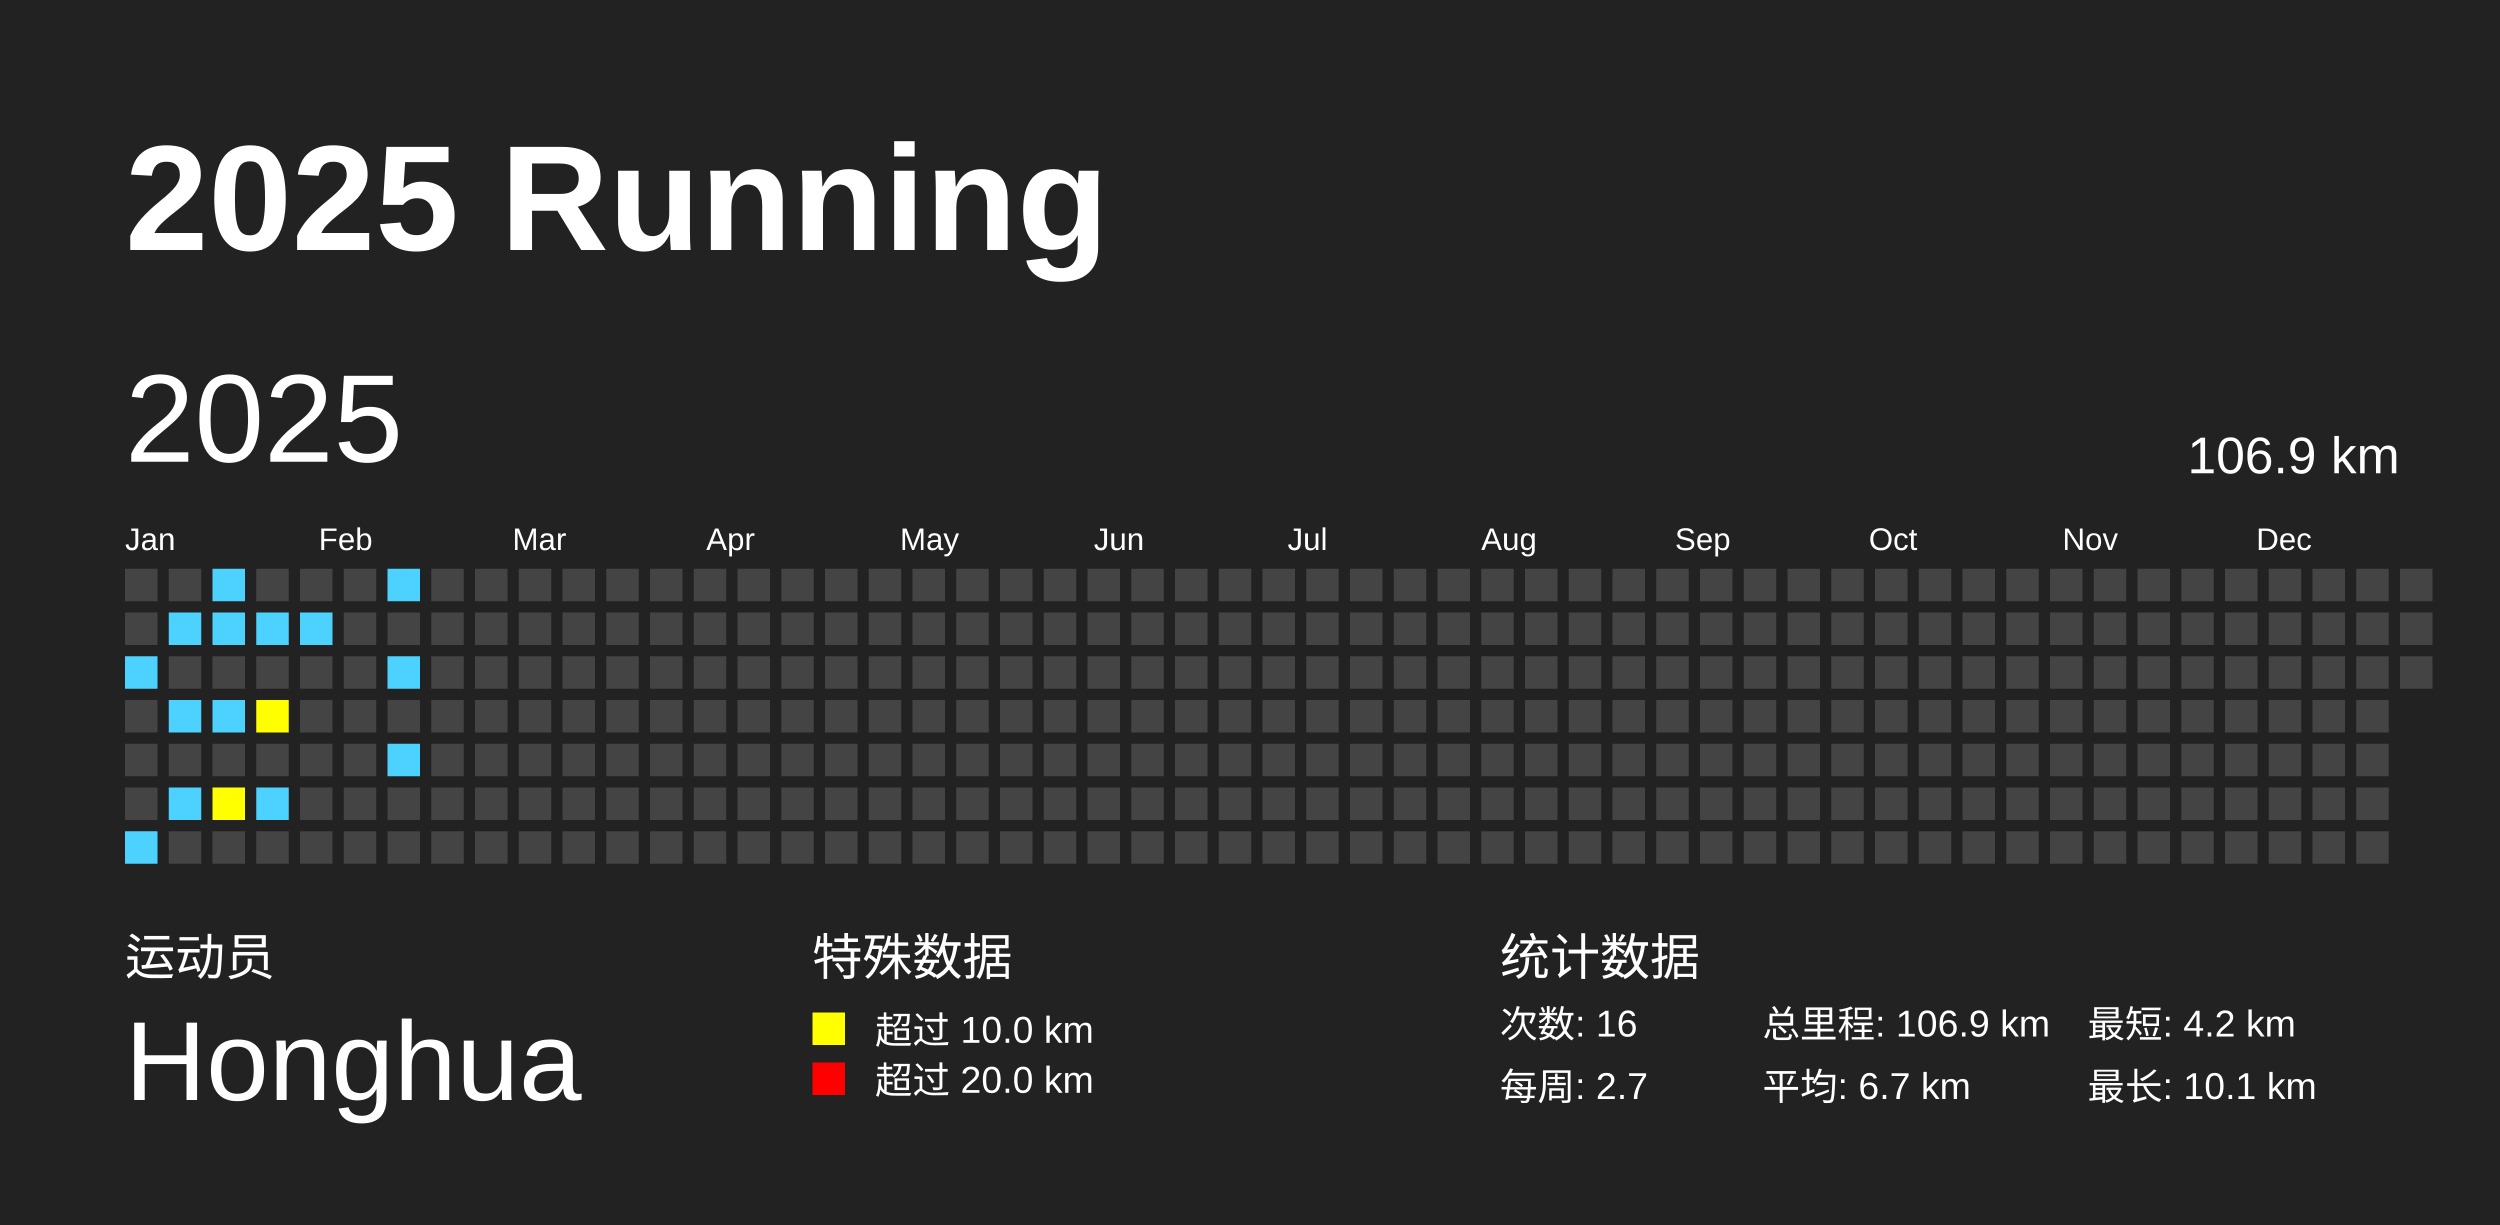
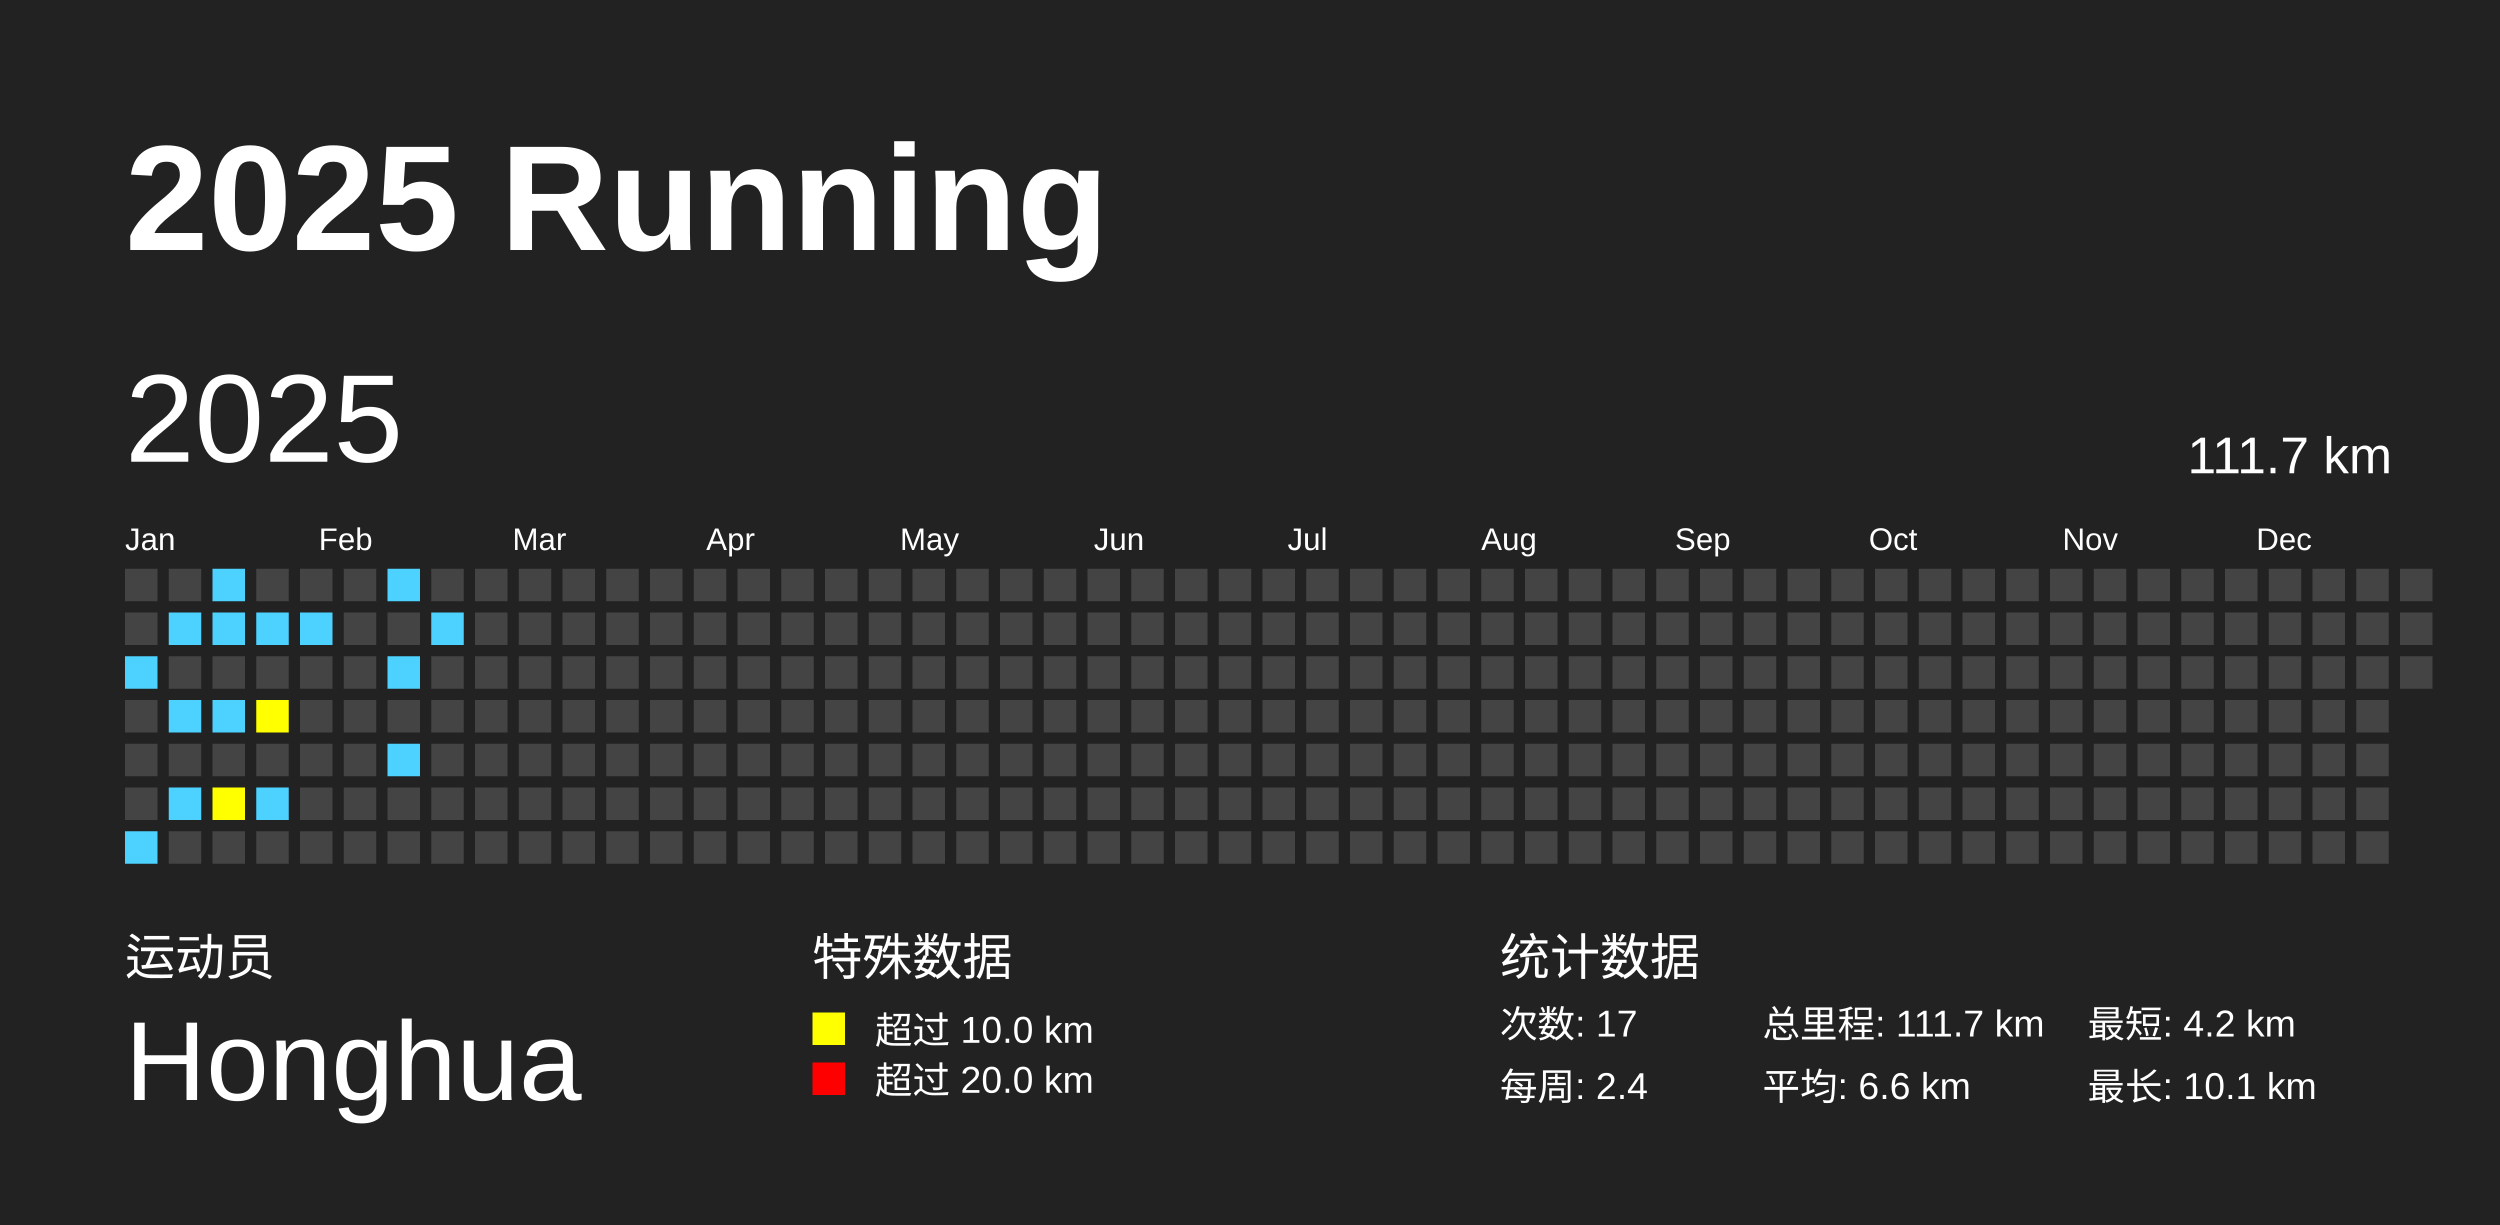
<svg xmlns="http://www.w3.org/2000/svg" baseProfile="full" height="98mm" version="1.1" viewBox="0,0,200,98" width="200mm">
  <defs />
  <rect fill="#222222" height="98" width="200" x="0" y="0" />
  <text fill="#FFFFFF" style="font-size:12px; font-family:Arial; font-weight:bold;" x="10" y="20">2025 Running</text>
  <text fill="#FFFFFF" style="font-size:4px; font-family:Arial" x="10" y="78">运动员</text>
  <text fill="#FFFFFF" style="font-size:9px; font-family:Arial" x="10" y="88">Honghua</text>
  <text fill="#FFFFFF" style="font-size:4px; font-family:Arial" x="65" y="78">特殊数据</text>
  <rect fill="yellow" height="2.6" width="2.6" x="65" y="81" />
  <text fill="#FFFFFF" style="font-size:3px; font-family:Arial" x="70" y="83.5">超过 10.0 km</text>
  <rect fill="red" height="2.6" width="2.6" x="65" y="85" />
  <text fill="#FFFFFF" style="font-size:3px; font-family:Arial" x="70" y="87.5">超过 20.0 km</text>
  <text fill="#FFFFFF" style="font-size:4px; font-family:Arial" x="120" y="78">统计数据</text>
-   <text fill="#FFFFFF" style="font-size:3px; font-family:Arial" x="120" y="83">次数: 16</text>
-   <text fill="#FFFFFF" style="font-size:3px; font-family:Arial" x="120" y="88">每周: 2.7</text>
-   <text fill="#FFFFFF" style="font-size:3px; font-family:Arial" x="141" y="83">总里程: 106.9 km</text>
-   <text fill="#FFFFFF" style="font-size:3px; font-family:Arial" x="141" y="88">平均: 6.7 km</text>
+   <text fill="#FFFFFF" style="font-size:3px; font-family:Arial" x="120" y="83">次数: 17</text>
+   <text fill="#FFFFFF" style="font-size:3px; font-family:Arial" x="120" y="88">每周: 2.4</text>
+   <text fill="#FFFFFF" style="font-size:3px; font-family:Arial" x="141" y="83">总里程: 111.7 km</text>
+   <text fill="#FFFFFF" style="font-size:3px; font-family:Arial" x="141" y="88">平均: 6.6 km</text>
  <text fill="#FFFFFF" style="font-size:3px; font-family:Arial" x="167" y="83">最短: 4.2 km</text>
  <text fill="#FFFFFF" style="font-size:3px; font-family:Arial" x="167" y="88">最长: 10.1 km</text>
  <text dominant-baseline="hanging" fill="#FFFFFF" style="font-size:10.0px; font-family:Arial;" x="10" y="30">2025</text>
-   <text dominant-baseline="hanging" fill="#FFFFFF" style="font-size:4.125px; font-family:Arial;" x="175" y="35">106.9 km</text>
+   <text dominant-baseline="hanging" fill="#FFFFFF" style="font-size:4.125px; font-family:Arial;" x="175" y="35">111.7 km</text>
  <text fill="#FFFFFF" style="font-size:2.5px; font-family:Arial" x="10.0" y="44">Jan</text>
  <text fill="#FFFFFF" style="font-size:2.5px; font-family:Arial" x="25.5" y="44">Feb</text>
  <text fill="#FFFFFF" style="font-size:2.5px; font-family:Arial" x="41.0" y="44">Mar</text>
  <text fill="#FFFFFF" style="font-size:2.5px; font-family:Arial" x="56.5" y="44">Apr</text>
  <text fill="#FFFFFF" style="font-size:2.5px; font-family:Arial" x="72.0" y="44">May</text>
  <text fill="#FFFFFF" style="font-size:2.5px; font-family:Arial" x="87.5" y="44">Jun</text>
  <text fill="#FFFFFF" style="font-size:2.5px; font-family:Arial" x="103.0" y="44">Jul</text>
  <text fill="#FFFFFF" style="font-size:2.5px; font-family:Arial" x="118.5" y="44">Aug</text>
  <text fill="#FFFFFF" style="font-size:2.5px; font-family:Arial" x="134.0" y="44">Sep</text>
  <text fill="#FFFFFF" style="font-size:2.5px; font-family:Arial" x="149.5" y="44">Oct</text>
  <text fill="#FFFFFF" style="font-size:2.5px; font-family:Arial" x="165.0" y="44">Nov</text>
  <text fill="#FFFFFF" style="font-size:2.5px; font-family:Arial" x="180.5" y="44">Dec</text>
  <rect fill="#444444" height="2.6" width="2.6" x="10.0" y="45.5" />
  <rect fill="#444444" height="2.6" width="2.6" x="10.0" y="49.0" />
  <rect fill="#4DD2FF" height="2.6" width="2.6" x="10.0" y="52.5" />
  <rect fill="#444444" height="2.6" width="2.6" x="10.0" y="56.0" />
  <rect fill="#444444" height="2.6" width="2.6" x="10.0" y="59.5" />
  <rect fill="#444444" height="2.6" width="2.6" x="10.0" y="63.0" />
  <rect fill="#4DD2FF" height="2.6" width="2.6" x="10.0" y="66.5" />
  <rect fill="#444444" height="2.6" width="2.6" x="13.5" y="45.5" />
  <rect fill="#4DD2FF" height="2.6" width="2.6" x="13.5" y="49.0" />
  <rect fill="#444444" height="2.6" width="2.6" x="13.5" y="52.5" />
  <rect fill="#4DD2FF" height="2.6" width="2.6" x="13.5" y="56.0" />
  <rect fill="#444444" height="2.6" width="2.6" x="13.5" y="59.5" />
  <rect fill="#4DD2FF" height="2.6" width="2.6" x="13.5" y="63.0" />
  <rect fill="#444444" height="2.6" width="2.6" x="13.5" y="66.5" />
  <rect fill="#4DD2FF" height="2.6" width="2.6" x="17.0" y="45.5" />
  <rect fill="#4DD2FF" height="2.6" width="2.6" x="17.0" y="49.0" />
  <rect fill="#444444" height="2.6" width="2.6" x="17.0" y="52.5" />
  <rect fill="#4DD2FF" height="2.6" width="2.6" x="17.0" y="56.0" />
  <rect fill="#444444" height="2.6" width="2.6" x="17.0" y="59.5" />
  <rect fill="yellow" height="2.6" width="2.6" x="17.0" y="63.0" />
  <rect fill="#444444" height="2.6" width="2.6" x="17.0" y="66.5" />
  <rect fill="#444444" height="2.6" width="2.6" x="20.5" y="45.5" />
  <rect fill="#4DD2FF" height="2.6" width="2.6" x="20.5" y="49.0" />
  <rect fill="#444444" height="2.6" width="2.6" x="20.5" y="52.5" />
  <rect fill="yellow" height="2.6" width="2.6" x="20.5" y="56.0" />
  <rect fill="#444444" height="2.6" width="2.6" x="20.5" y="59.5" />
  <rect fill="#4DD2FF" height="2.6" width="2.6" x="20.5" y="63.0" />
  <rect fill="#444444" height="2.6" width="2.6" x="20.5" y="66.5" />
  <rect fill="#444444" height="2.6" width="2.6" x="24.0" y="45.5" />
  <rect fill="#4DD2FF" height="2.6" width="2.6" x="24.0" y="49.0" />
  <rect fill="#444444" height="2.6" width="2.6" x="24.0" y="52.5" />
  <rect fill="#444444" height="2.6" width="2.6" x="24.0" y="56.0" />
  <rect fill="#444444" height="2.6" width="2.6" x="24.0" y="59.5" />
  <rect fill="#444444" height="2.6" width="2.6" x="24.0" y="63.0" />
  <rect fill="#444444" height="2.6" width="2.6" x="24.0" y="66.5" />
  <rect fill="#444444" height="2.6" width="2.6" x="27.5" y="45.5" />
  <rect fill="#444444" height="2.6" width="2.6" x="27.5" y="49.0" />
  <rect fill="#444444" height="2.6" width="2.6" x="27.5" y="52.5" />
  <rect fill="#444444" height="2.6" width="2.6" x="27.5" y="56.0" />
  <rect fill="#444444" height="2.6" width="2.6" x="27.5" y="59.5" />
  <rect fill="#444444" height="2.6" width="2.6" x="27.5" y="63.0" />
  <rect fill="#444444" height="2.6" width="2.6" x="27.5" y="66.5" />
  <rect fill="#4DD2FF" height="2.6" width="2.6" x="31.0" y="45.5" />
  <rect fill="#444444" height="2.6" width="2.6" x="31.0" y="49.0" />
  <rect fill="#4DD2FF" height="2.6" width="2.6" x="31.0" y="52.5" />
  <rect fill="#444444" height="2.6" width="2.6" x="31.0" y="56.0" />
  <rect fill="#4DD2FF" height="2.6" width="2.6" x="31.0" y="59.5" />
  <rect fill="#444444" height="2.6" width="2.6" x="31.0" y="63.0" />
  <rect fill="#444444" height="2.6" width="2.6" x="31.0" y="66.5" />
  <rect fill="#444444" height="2.6" width="2.6" x="34.5" y="45.5" />
-   <rect fill="#444444" height="2.6" width="2.6" x="34.5" y="49.0" />
+   <rect fill="#4DD2FF" height="2.6" width="2.6" x="34.5" y="49.0" />
  <rect fill="#444444" height="2.6" width="2.6" x="34.5" y="52.5" />
  <rect fill="#444444" height="2.6" width="2.6" x="34.5" y="56.0" />
  <rect fill="#444444" height="2.6" width="2.6" x="34.5" y="59.5" />
  <rect fill="#444444" height="2.6" width="2.6" x="34.5" y="63.0" />
  <rect fill="#444444" height="2.6" width="2.6" x="34.5" y="66.5" />
  <rect fill="#444444" height="2.6" width="2.6" x="38.0" y="45.5" />
  <rect fill="#444444" height="2.6" width="2.6" x="38.0" y="49.0" />
  <rect fill="#444444" height="2.6" width="2.6" x="38.0" y="52.5" />
  <rect fill="#444444" height="2.6" width="2.6" x="38.0" y="56.0" />
  <rect fill="#444444" height="2.6" width="2.6" x="38.0" y="59.5" />
  <rect fill="#444444" height="2.6" width="2.6" x="38.0" y="63.0" />
  <rect fill="#444444" height="2.6" width="2.6" x="38.0" y="66.5" />
  <rect fill="#444444" height="2.6" width="2.6" x="41.5" y="45.5" />
  <rect fill="#444444" height="2.6" width="2.6" x="41.5" y="49.0" />
  <rect fill="#444444" height="2.6" width="2.6" x="41.5" y="52.5" />
  <rect fill="#444444" height="2.6" width="2.6" x="41.5" y="56.0" />
  <rect fill="#444444" height="2.6" width="2.6" x="41.5" y="59.5" />
  <rect fill="#444444" height="2.6" width="2.6" x="41.5" y="63.0" />
  <rect fill="#444444" height="2.6" width="2.6" x="41.5" y="66.5" />
  <rect fill="#444444" height="2.6" width="2.6" x="45.0" y="45.5" />
  <rect fill="#444444" height="2.6" width="2.6" x="45.0" y="49.0" />
  <rect fill="#444444" height="2.6" width="2.6" x="45.0" y="52.5" />
  <rect fill="#444444" height="2.6" width="2.6" x="45.0" y="56.0" />
  <rect fill="#444444" height="2.6" width="2.6" x="45.0" y="59.5" />
  <rect fill="#444444" height="2.6" width="2.6" x="45.0" y="63.0" />
  <rect fill="#444444" height="2.6" width="2.6" x="45.0" y="66.5" />
  <rect fill="#444444" height="2.6" width="2.6" x="48.5" y="45.5" />
  <rect fill="#444444" height="2.6" width="2.6" x="48.5" y="49.0" />
  <rect fill="#444444" height="2.6" width="2.6" x="48.5" y="52.5" />
  <rect fill="#444444" height="2.6" width="2.6" x="48.5" y="56.0" />
  <rect fill="#444444" height="2.6" width="2.6" x="48.5" y="59.5" />
  <rect fill="#444444" height="2.6" width="2.6" x="48.5" y="63.0" />
  <rect fill="#444444" height="2.6" width="2.6" x="48.5" y="66.5" />
  <rect fill="#444444" height="2.6" width="2.6" x="52.0" y="45.5" />
  <rect fill="#444444" height="2.6" width="2.6" x="52.0" y="49.0" />
  <rect fill="#444444" height="2.6" width="2.6" x="52.0" y="52.5" />
  <rect fill="#444444" height="2.6" width="2.6" x="52.0" y="56.0" />
  <rect fill="#444444" height="2.6" width="2.6" x="52.0" y="59.5" />
  <rect fill="#444444" height="2.6" width="2.6" x="52.0" y="63.0" />
  <rect fill="#444444" height="2.6" width="2.6" x="52.0" y="66.5" />
  <rect fill="#444444" height="2.6" width="2.6" x="55.5" y="45.5" />
  <rect fill="#444444" height="2.6" width="2.6" x="55.5" y="49.0" />
  <rect fill="#444444" height="2.6" width="2.6" x="55.5" y="52.5" />
  <rect fill="#444444" height="2.6" width="2.6" x="55.5" y="56.0" />
  <rect fill="#444444" height="2.6" width="2.6" x="55.5" y="59.5" />
  <rect fill="#444444" height="2.6" width="2.6" x="55.5" y="63.0" />
  <rect fill="#444444" height="2.6" width="2.6" x="55.5" y="66.5" />
  <rect fill="#444444" height="2.6" width="2.6" x="59.0" y="45.5" />
  <rect fill="#444444" height="2.6" width="2.6" x="59.0" y="49.0" />
  <rect fill="#444444" height="2.6" width="2.6" x="59.0" y="52.5" />
  <rect fill="#444444" height="2.6" width="2.6" x="59.0" y="56.0" />
  <rect fill="#444444" height="2.6" width="2.6" x="59.0" y="59.5" />
  <rect fill="#444444" height="2.6" width="2.6" x="59.0" y="63.0" />
  <rect fill="#444444" height="2.6" width="2.6" x="59.0" y="66.5" />
  <rect fill="#444444" height="2.6" width="2.6" x="62.5" y="45.5" />
  <rect fill="#444444" height="2.6" width="2.6" x="62.5" y="49.0" />
  <rect fill="#444444" height="2.6" width="2.6" x="62.5" y="52.5" />
  <rect fill="#444444" height="2.6" width="2.6" x="62.5" y="56.0" />
  <rect fill="#444444" height="2.6" width="2.6" x="62.5" y="59.5" />
  <rect fill="#444444" height="2.6" width="2.6" x="62.5" y="63.0" />
  <rect fill="#444444" height="2.6" width="2.6" x="62.5" y="66.5" />
  <rect fill="#444444" height="2.6" width="2.6" x="66.0" y="45.5" />
  <rect fill="#444444" height="2.6" width="2.6" x="66.0" y="49.0" />
  <rect fill="#444444" height="2.6" width="2.6" x="66.0" y="52.5" />
  <rect fill="#444444" height="2.6" width="2.6" x="66.0" y="56.0" />
  <rect fill="#444444" height="2.6" width="2.6" x="66.0" y="59.5" />
  <rect fill="#444444" height="2.6" width="2.6" x="66.0" y="63.0" />
  <rect fill="#444444" height="2.6" width="2.6" x="66.0" y="66.5" />
  <rect fill="#444444" height="2.6" width="2.6" x="69.5" y="45.5" />
  <rect fill="#444444" height="2.6" width="2.6" x="69.5" y="49.0" />
  <rect fill="#444444" height="2.6" width="2.6" x="69.5" y="52.5" />
  <rect fill="#444444" height="2.6" width="2.6" x="69.5" y="56.0" />
  <rect fill="#444444" height="2.6" width="2.6" x="69.5" y="59.5" />
  <rect fill="#444444" height="2.6" width="2.6" x="69.5" y="63.0" />
  <rect fill="#444444" height="2.6" width="2.6" x="69.5" y="66.5" />
  <rect fill="#444444" height="2.6" width="2.6" x="73.0" y="45.5" />
  <rect fill="#444444" height="2.6" width="2.6" x="73.0" y="49.0" />
  <rect fill="#444444" height="2.6" width="2.6" x="73.0" y="52.5" />
  <rect fill="#444444" height="2.6" width="2.6" x="73.0" y="56.0" />
  <rect fill="#444444" height="2.6" width="2.6" x="73.0" y="59.5" />
  <rect fill="#444444" height="2.6" width="2.6" x="73.0" y="63.0" />
  <rect fill="#444444" height="2.6" width="2.6" x="73.0" y="66.5" />
  <rect fill="#444444" height="2.6" width="2.6" x="76.5" y="45.5" />
  <rect fill="#444444" height="2.6" width="2.6" x="76.5" y="49.0" />
  <rect fill="#444444" height="2.6" width="2.6" x="76.5" y="52.5" />
  <rect fill="#444444" height="2.6" width="2.6" x="76.5" y="56.0" />
  <rect fill="#444444" height="2.6" width="2.6" x="76.5" y="59.5" />
  <rect fill="#444444" height="2.6" width="2.6" x="76.5" y="63.0" />
  <rect fill="#444444" height="2.6" width="2.6" x="76.5" y="66.5" />
  <rect fill="#444444" height="2.6" width="2.6" x="80.0" y="45.5" />
  <rect fill="#444444" height="2.6" width="2.6" x="80.0" y="49.0" />
  <rect fill="#444444" height="2.6" width="2.6" x="80.0" y="52.5" />
  <rect fill="#444444" height="2.6" width="2.6" x="80.0" y="56.0" />
  <rect fill="#444444" height="2.6" width="2.6" x="80.0" y="59.5" />
  <rect fill="#444444" height="2.6" width="2.6" x="80.0" y="63.0" />
  <rect fill="#444444" height="2.6" width="2.6" x="80.0" y="66.5" />
  <rect fill="#444444" height="2.6" width="2.6" x="83.5" y="45.5" />
  <rect fill="#444444" height="2.6" width="2.6" x="83.5" y="49.0" />
  <rect fill="#444444" height="2.6" width="2.6" x="83.5" y="52.5" />
  <rect fill="#444444" height="2.6" width="2.6" x="83.5" y="56.0" />
  <rect fill="#444444" height="2.6" width="2.6" x="83.5" y="59.5" />
  <rect fill="#444444" height="2.6" width="2.6" x="83.5" y="63.0" />
  <rect fill="#444444" height="2.6" width="2.6" x="83.5" y="66.5" />
  <rect fill="#444444" height="2.6" width="2.6" x="87.0" y="45.5" />
  <rect fill="#444444" height="2.6" width="2.6" x="87.0" y="49.0" />
  <rect fill="#444444" height="2.6" width="2.6" x="87.0" y="52.5" />
  <rect fill="#444444" height="2.6" width="2.6" x="87.0" y="56.0" />
  <rect fill="#444444" height="2.6" width="2.6" x="87.0" y="59.5" />
  <rect fill="#444444" height="2.6" width="2.6" x="87.0" y="63.0" />
  <rect fill="#444444" height="2.6" width="2.6" x="87.0" y="66.5" />
  <rect fill="#444444" height="2.6" width="2.6" x="90.5" y="45.5" />
  <rect fill="#444444" height="2.6" width="2.6" x="90.5" y="49.0" />
  <rect fill="#444444" height="2.6" width="2.6" x="90.5" y="52.5" />
  <rect fill="#444444" height="2.6" width="2.6" x="90.5" y="56.0" />
  <rect fill="#444444" height="2.6" width="2.6" x="90.5" y="59.5" />
  <rect fill="#444444" height="2.6" width="2.6" x="90.5" y="63.0" />
  <rect fill="#444444" height="2.6" width="2.6" x="90.5" y="66.5" />
  <rect fill="#444444" height="2.6" width="2.6" x="94.0" y="45.5" />
  <rect fill="#444444" height="2.6" width="2.6" x="94.0" y="49.0" />
  <rect fill="#444444" height="2.6" width="2.6" x="94.0" y="52.5" />
  <rect fill="#444444" height="2.6" width="2.6" x="94.0" y="56.0" />
  <rect fill="#444444" height="2.6" width="2.6" x="94.0" y="59.5" />
  <rect fill="#444444" height="2.6" width="2.6" x="94.0" y="63.0" />
  <rect fill="#444444" height="2.6" width="2.6" x="94.0" y="66.5" />
  <rect fill="#444444" height="2.6" width="2.6" x="97.5" y="45.5" />
  <rect fill="#444444" height="2.6" width="2.6" x="97.5" y="49.0" />
  <rect fill="#444444" height="2.6" width="2.6" x="97.5" y="52.5" />
  <rect fill="#444444" height="2.6" width="2.6" x="97.5" y="56.0" />
  <rect fill="#444444" height="2.6" width="2.6" x="97.5" y="59.5" />
  <rect fill="#444444" height="2.6" width="2.6" x="97.5" y="63.0" />
  <rect fill="#444444" height="2.6" width="2.6" x="97.5" y="66.5" />
  <rect fill="#444444" height="2.6" width="2.6" x="101.0" y="45.5" />
  <rect fill="#444444" height="2.6" width="2.6" x="101.0" y="49.0" />
  <rect fill="#444444" height="2.6" width="2.6" x="101.0" y="52.5" />
  <rect fill="#444444" height="2.6" width="2.6" x="101.0" y="56.0" />
  <rect fill="#444444" height="2.6" width="2.6" x="101.0" y="59.5" />
  <rect fill="#444444" height="2.6" width="2.6" x="101.0" y="63.0" />
  <rect fill="#444444" height="2.6" width="2.6" x="101.0" y="66.5" />
  <rect fill="#444444" height="2.6" width="2.6" x="104.5" y="45.5" />
  <rect fill="#444444" height="2.6" width="2.6" x="104.5" y="49.0" />
  <rect fill="#444444" height="2.6" width="2.6" x="104.5" y="52.5" />
  <rect fill="#444444" height="2.6" width="2.6" x="104.5" y="56.0" />
  <rect fill="#444444" height="2.6" width="2.6" x="104.5" y="59.5" />
  <rect fill="#444444" height="2.6" width="2.6" x="104.5" y="63.0" />
  <rect fill="#444444" height="2.6" width="2.6" x="104.5" y="66.5" />
  <rect fill="#444444" height="2.6" width="2.6" x="108.0" y="45.5" />
  <rect fill="#444444" height="2.6" width="2.6" x="108.0" y="49.0" />
  <rect fill="#444444" height="2.6" width="2.6" x="108.0" y="52.5" />
  <rect fill="#444444" height="2.6" width="2.6" x="108.0" y="56.0" />
  <rect fill="#444444" height="2.6" width="2.6" x="108.0" y="59.5" />
  <rect fill="#444444" height="2.6" width="2.6" x="108.0" y="63.0" />
  <rect fill="#444444" height="2.6" width="2.6" x="108.0" y="66.5" />
  <rect fill="#444444" height="2.6" width="2.6" x="111.5" y="45.5" />
  <rect fill="#444444" height="2.6" width="2.6" x="111.5" y="49.0" />
  <rect fill="#444444" height="2.6" width="2.6" x="111.5" y="52.5" />
  <rect fill="#444444" height="2.6" width="2.6" x="111.5" y="56.0" />
  <rect fill="#444444" height="2.6" width="2.6" x="111.5" y="59.5" />
  <rect fill="#444444" height="2.6" width="2.6" x="111.5" y="63.0" />
  <rect fill="#444444" height="2.6" width="2.6" x="111.5" y="66.5" />
  <rect fill="#444444" height="2.6" width="2.6" x="115.0" y="45.5" />
  <rect fill="#444444" height="2.6" width="2.6" x="115.0" y="49.0" />
  <rect fill="#444444" height="2.6" width="2.6" x="115.0" y="52.5" />
  <rect fill="#444444" height="2.6" width="2.6" x="115.0" y="56.0" />
  <rect fill="#444444" height="2.6" width="2.6" x="115.0" y="59.5" />
  <rect fill="#444444" height="2.6" width="2.6" x="115.0" y="63.0" />
  <rect fill="#444444" height="2.6" width="2.6" x="115.0" y="66.5" />
  <rect fill="#444444" height="2.6" width="2.6" x="118.5" y="45.5" />
  <rect fill="#444444" height="2.6" width="2.6" x="118.5" y="49.0" />
  <rect fill="#444444" height="2.6" width="2.6" x="118.5" y="52.5" />
  <rect fill="#444444" height="2.6" width="2.6" x="118.5" y="56.0" />
  <rect fill="#444444" height="2.6" width="2.6" x="118.5" y="59.5" />
  <rect fill="#444444" height="2.6" width="2.6" x="118.5" y="63.0" />
  <rect fill="#444444" height="2.6" width="2.6" x="118.5" y="66.5" />
  <rect fill="#444444" height="2.6" width="2.6" x="122.0" y="45.5" />
  <rect fill="#444444" height="2.6" width="2.6" x="122.0" y="49.0" />
  <rect fill="#444444" height="2.6" width="2.6" x="122.0" y="52.5" />
  <rect fill="#444444" height="2.6" width="2.6" x="122.0" y="56.0" />
  <rect fill="#444444" height="2.6" width="2.6" x="122.0" y="59.5" />
  <rect fill="#444444" height="2.6" width="2.6" x="122.0" y="63.0" />
  <rect fill="#444444" height="2.6" width="2.6" x="122.0" y="66.5" />
  <rect fill="#444444" height="2.6" width="2.6" x="125.5" y="45.5" />
  <rect fill="#444444" height="2.6" width="2.6" x="125.5" y="49.0" />
  <rect fill="#444444" height="2.6" width="2.6" x="125.5" y="52.5" />
  <rect fill="#444444" height="2.6" width="2.6" x="125.5" y="56.0" />
  <rect fill="#444444" height="2.6" width="2.6" x="125.5" y="59.5" />
  <rect fill="#444444" height="2.6" width="2.6" x="125.5" y="63.0" />
  <rect fill="#444444" height="2.6" width="2.6" x="125.5" y="66.5" />
  <rect fill="#444444" height="2.6" width="2.6" x="129.0" y="45.5" />
  <rect fill="#444444" height="2.6" width="2.6" x="129.0" y="49.0" />
  <rect fill="#444444" height="2.6" width="2.6" x="129.0" y="52.5" />
  <rect fill="#444444" height="2.6" width="2.6" x="129.0" y="56.0" />
  <rect fill="#444444" height="2.6" width="2.6" x="129.0" y="59.5" />
  <rect fill="#444444" height="2.6" width="2.6" x="129.0" y="63.0" />
  <rect fill="#444444" height="2.6" width="2.6" x="129.0" y="66.5" />
  <rect fill="#444444" height="2.6" width="2.6" x="132.5" y="45.5" />
  <rect fill="#444444" height="2.6" width="2.6" x="132.5" y="49.0" />
  <rect fill="#444444" height="2.6" width="2.6" x="132.5" y="52.5" />
  <rect fill="#444444" height="2.6" width="2.6" x="132.5" y="56.0" />
  <rect fill="#444444" height="2.6" width="2.6" x="132.5" y="59.5" />
  <rect fill="#444444" height="2.6" width="2.6" x="132.5" y="63.0" />
  <rect fill="#444444" height="2.6" width="2.6" x="132.5" y="66.5" />
  <rect fill="#444444" height="2.6" width="2.6" x="136.0" y="45.5" />
  <rect fill="#444444" height="2.6" width="2.6" x="136.0" y="49.0" />
  <rect fill="#444444" height="2.6" width="2.6" x="136.0" y="52.5" />
  <rect fill="#444444" height="2.6" width="2.6" x="136.0" y="56.0" />
  <rect fill="#444444" height="2.6" width="2.6" x="136.0" y="59.5" />
  <rect fill="#444444" height="2.6" width="2.6" x="136.0" y="63.0" />
  <rect fill="#444444" height="2.6" width="2.6" x="136.0" y="66.5" />
  <rect fill="#444444" height="2.6" width="2.6" x="139.5" y="45.5" />
  <rect fill="#444444" height="2.6" width="2.6" x="139.5" y="49.0" />
  <rect fill="#444444" height="2.6" width="2.6" x="139.5" y="52.5" />
  <rect fill="#444444" height="2.6" width="2.6" x="139.5" y="56.0" />
  <rect fill="#444444" height="2.6" width="2.6" x="139.5" y="59.5" />
  <rect fill="#444444" height="2.6" width="2.6" x="139.5" y="63.0" />
  <rect fill="#444444" height="2.6" width="2.6" x="139.5" y="66.5" />
  <rect fill="#444444" height="2.6" width="2.6" x="143.0" y="45.5" />
  <rect fill="#444444" height="2.6" width="2.6" x="143.0" y="49.0" />
  <rect fill="#444444" height="2.6" width="2.6" x="143.0" y="52.5" />
  <rect fill="#444444" height="2.6" width="2.6" x="143.0" y="56.0" />
  <rect fill="#444444" height="2.6" width="2.6" x="143.0" y="59.5" />
  <rect fill="#444444" height="2.6" width="2.6" x="143.0" y="63.0" />
  <rect fill="#444444" height="2.6" width="2.6" x="143.0" y="66.5" />
  <rect fill="#444444" height="2.6" width="2.6" x="146.5" y="45.5" />
  <rect fill="#444444" height="2.6" width="2.6" x="146.5" y="49.0" />
  <rect fill="#444444" height="2.6" width="2.6" x="146.5" y="52.5" />
  <rect fill="#444444" height="2.6" width="2.6" x="146.5" y="56.0" />
  <rect fill="#444444" height="2.6" width="2.6" x="146.5" y="59.5" />
  <rect fill="#444444" height="2.6" width="2.6" x="146.5" y="63.0" />
  <rect fill="#444444" height="2.6" width="2.6" x="146.5" y="66.5" />
  <rect fill="#444444" height="2.6" width="2.6" x="150.0" y="45.5" />
  <rect fill="#444444" height="2.6" width="2.6" x="150.0" y="49.0" />
  <rect fill="#444444" height="2.6" width="2.6" x="150.0" y="52.5" />
  <rect fill="#444444" height="2.6" width="2.6" x="150.0" y="56.0" />
  <rect fill="#444444" height="2.6" width="2.6" x="150.0" y="59.5" />
  <rect fill="#444444" height="2.6" width="2.6" x="150.0" y="63.0" />
  <rect fill="#444444" height="2.6" width="2.6" x="150.0" y="66.5" />
  <rect fill="#444444" height="2.6" width="2.6" x="153.5" y="45.5" />
  <rect fill="#444444" height="2.6" width="2.6" x="153.5" y="49.0" />
  <rect fill="#444444" height="2.6" width="2.6" x="153.5" y="52.5" />
  <rect fill="#444444" height="2.6" width="2.6" x="153.5" y="56.0" />
  <rect fill="#444444" height="2.6" width="2.6" x="153.5" y="59.5" />
  <rect fill="#444444" height="2.6" width="2.6" x="153.5" y="63.0" />
  <rect fill="#444444" height="2.6" width="2.6" x="153.5" y="66.5" />
  <rect fill="#444444" height="2.6" width="2.6" x="157.0" y="45.5" />
  <rect fill="#444444" height="2.6" width="2.6" x="157.0" y="49.0" />
  <rect fill="#444444" height="2.6" width="2.6" x="157.0" y="52.5" />
  <rect fill="#444444" height="2.6" width="2.6" x="157.0" y="56.0" />
  <rect fill="#444444" height="2.6" width="2.6" x="157.0" y="59.5" />
  <rect fill="#444444" height="2.6" width="2.6" x="157.0" y="63.0" />
  <rect fill="#444444" height="2.6" width="2.6" x="157.0" y="66.5" />
  <rect fill="#444444" height="2.6" width="2.6" x="160.5" y="45.5" />
  <rect fill="#444444" height="2.6" width="2.6" x="160.5" y="49.0" />
  <rect fill="#444444" height="2.6" width="2.6" x="160.5" y="52.5" />
  <rect fill="#444444" height="2.6" width="2.6" x="160.5" y="56.0" />
  <rect fill="#444444" height="2.6" width="2.6" x="160.5" y="59.5" />
  <rect fill="#444444" height="2.6" width="2.6" x="160.5" y="63.0" />
  <rect fill="#444444" height="2.6" width="2.6" x="160.5" y="66.5" />
  <rect fill="#444444" height="2.6" width="2.6" x="164.0" y="45.5" />
  <rect fill="#444444" height="2.6" width="2.6" x="164.0" y="49.0" />
  <rect fill="#444444" height="2.6" width="2.6" x="164.0" y="52.5" />
  <rect fill="#444444" height="2.6" width="2.6" x="164.0" y="56.0" />
  <rect fill="#444444" height="2.6" width="2.6" x="164.0" y="59.5" />
  <rect fill="#444444" height="2.6" width="2.6" x="164.0" y="63.0" />
  <rect fill="#444444" height="2.6" width="2.6" x="164.0" y="66.5" />
  <rect fill="#444444" height="2.6" width="2.6" x="167.5" y="45.5" />
  <rect fill="#444444" height="2.6" width="2.6" x="167.5" y="49.0" />
  <rect fill="#444444" height="2.6" width="2.6" x="167.5" y="52.5" />
  <rect fill="#444444" height="2.6" width="2.6" x="167.5" y="56.0" />
  <rect fill="#444444" height="2.6" width="2.6" x="167.5" y="59.5" />
  <rect fill="#444444" height="2.6" width="2.6" x="167.5" y="63.0" />
  <rect fill="#444444" height="2.6" width="2.6" x="167.5" y="66.5" />
  <rect fill="#444444" height="2.6" width="2.6" x="171.0" y="45.5" />
  <rect fill="#444444" height="2.6" width="2.6" x="171.0" y="49.0" />
  <rect fill="#444444" height="2.6" width="2.6" x="171.0" y="52.5" />
  <rect fill="#444444" height="2.6" width="2.6" x="171.0" y="56.0" />
  <rect fill="#444444" height="2.6" width="2.6" x="171.0" y="59.5" />
  <rect fill="#444444" height="2.6" width="2.6" x="171.0" y="63.0" />
  <rect fill="#444444" height="2.6" width="2.6" x="171.0" y="66.5" />
  <rect fill="#444444" height="2.6" width="2.6" x="174.5" y="45.5" />
  <rect fill="#444444" height="2.6" width="2.6" x="174.5" y="49.0" />
  <rect fill="#444444" height="2.6" width="2.6" x="174.5" y="52.5" />
  <rect fill="#444444" height="2.6" width="2.6" x="174.5" y="56.0" />
  <rect fill="#444444" height="2.6" width="2.6" x="174.5" y="59.5" />
  <rect fill="#444444" height="2.6" width="2.6" x="174.5" y="63.0" />
  <rect fill="#444444" height="2.6" width="2.6" x="174.5" y="66.5" />
  <rect fill="#444444" height="2.6" width="2.6" x="178.0" y="45.5" />
  <rect fill="#444444" height="2.6" width="2.6" x="178.0" y="49.0" />
  <rect fill="#444444" height="2.6" width="2.6" x="178.0" y="52.5" />
  <rect fill="#444444" height="2.6" width="2.6" x="178.0" y="56.0" />
  <rect fill="#444444" height="2.6" width="2.6" x="178.0" y="59.5" />
  <rect fill="#444444" height="2.6" width="2.6" x="178.0" y="63.0" />
  <rect fill="#444444" height="2.6" width="2.6" x="178.0" y="66.5" />
  <rect fill="#444444" height="2.6" width="2.6" x="181.5" y="45.5" />
  <rect fill="#444444" height="2.6" width="2.6" x="181.5" y="49.0" />
  <rect fill="#444444" height="2.6" width="2.6" x="181.5" y="52.5" />
  <rect fill="#444444" height="2.6" width="2.6" x="181.5" y="56.0" />
  <rect fill="#444444" height="2.6" width="2.6" x="181.5" y="59.5" />
  <rect fill="#444444" height="2.6" width="2.6" x="181.5" y="63.0" />
  <rect fill="#444444" height="2.6" width="2.6" x="181.5" y="66.5" />
  <rect fill="#444444" height="2.6" width="2.6" x="185.0" y="45.5" />
  <rect fill="#444444" height="2.6" width="2.6" x="185.0" y="49.0" />
  <rect fill="#444444" height="2.6" width="2.6" x="185.0" y="52.5" />
  <rect fill="#444444" height="2.6" width="2.6" x="185.0" y="56.0" />
  <rect fill="#444444" height="2.6" width="2.6" x="185.0" y="59.5" />
  <rect fill="#444444" height="2.6" width="2.6" x="185.0" y="63.0" />
  <rect fill="#444444" height="2.6" width="2.6" x="185.0" y="66.5" />
  <rect fill="#444444" height="2.6" width="2.6" x="188.5" y="45.5" />
  <rect fill="#444444" height="2.6" width="2.6" x="188.5" y="49.0" />
  <rect fill="#444444" height="2.6" width="2.6" x="188.5" y="52.5" />
  <rect fill="#444444" height="2.6" width="2.6" x="188.5" y="56.0" />
  <rect fill="#444444" height="2.6" width="2.6" x="188.5" y="59.5" />
  <rect fill="#444444" height="2.6" width="2.6" x="188.5" y="63.0" />
  <rect fill="#444444" height="2.6" width="2.6" x="188.5" y="66.5" />
  <rect fill="#444444" height="2.6" width="2.6" x="192.0" y="45.5" />
  <rect fill="#444444" height="2.6" width="2.6" x="192.0" y="49.0" />
  <rect fill="#444444" height="2.6" width="2.6" x="192.0" y="52.5" />
</svg>
